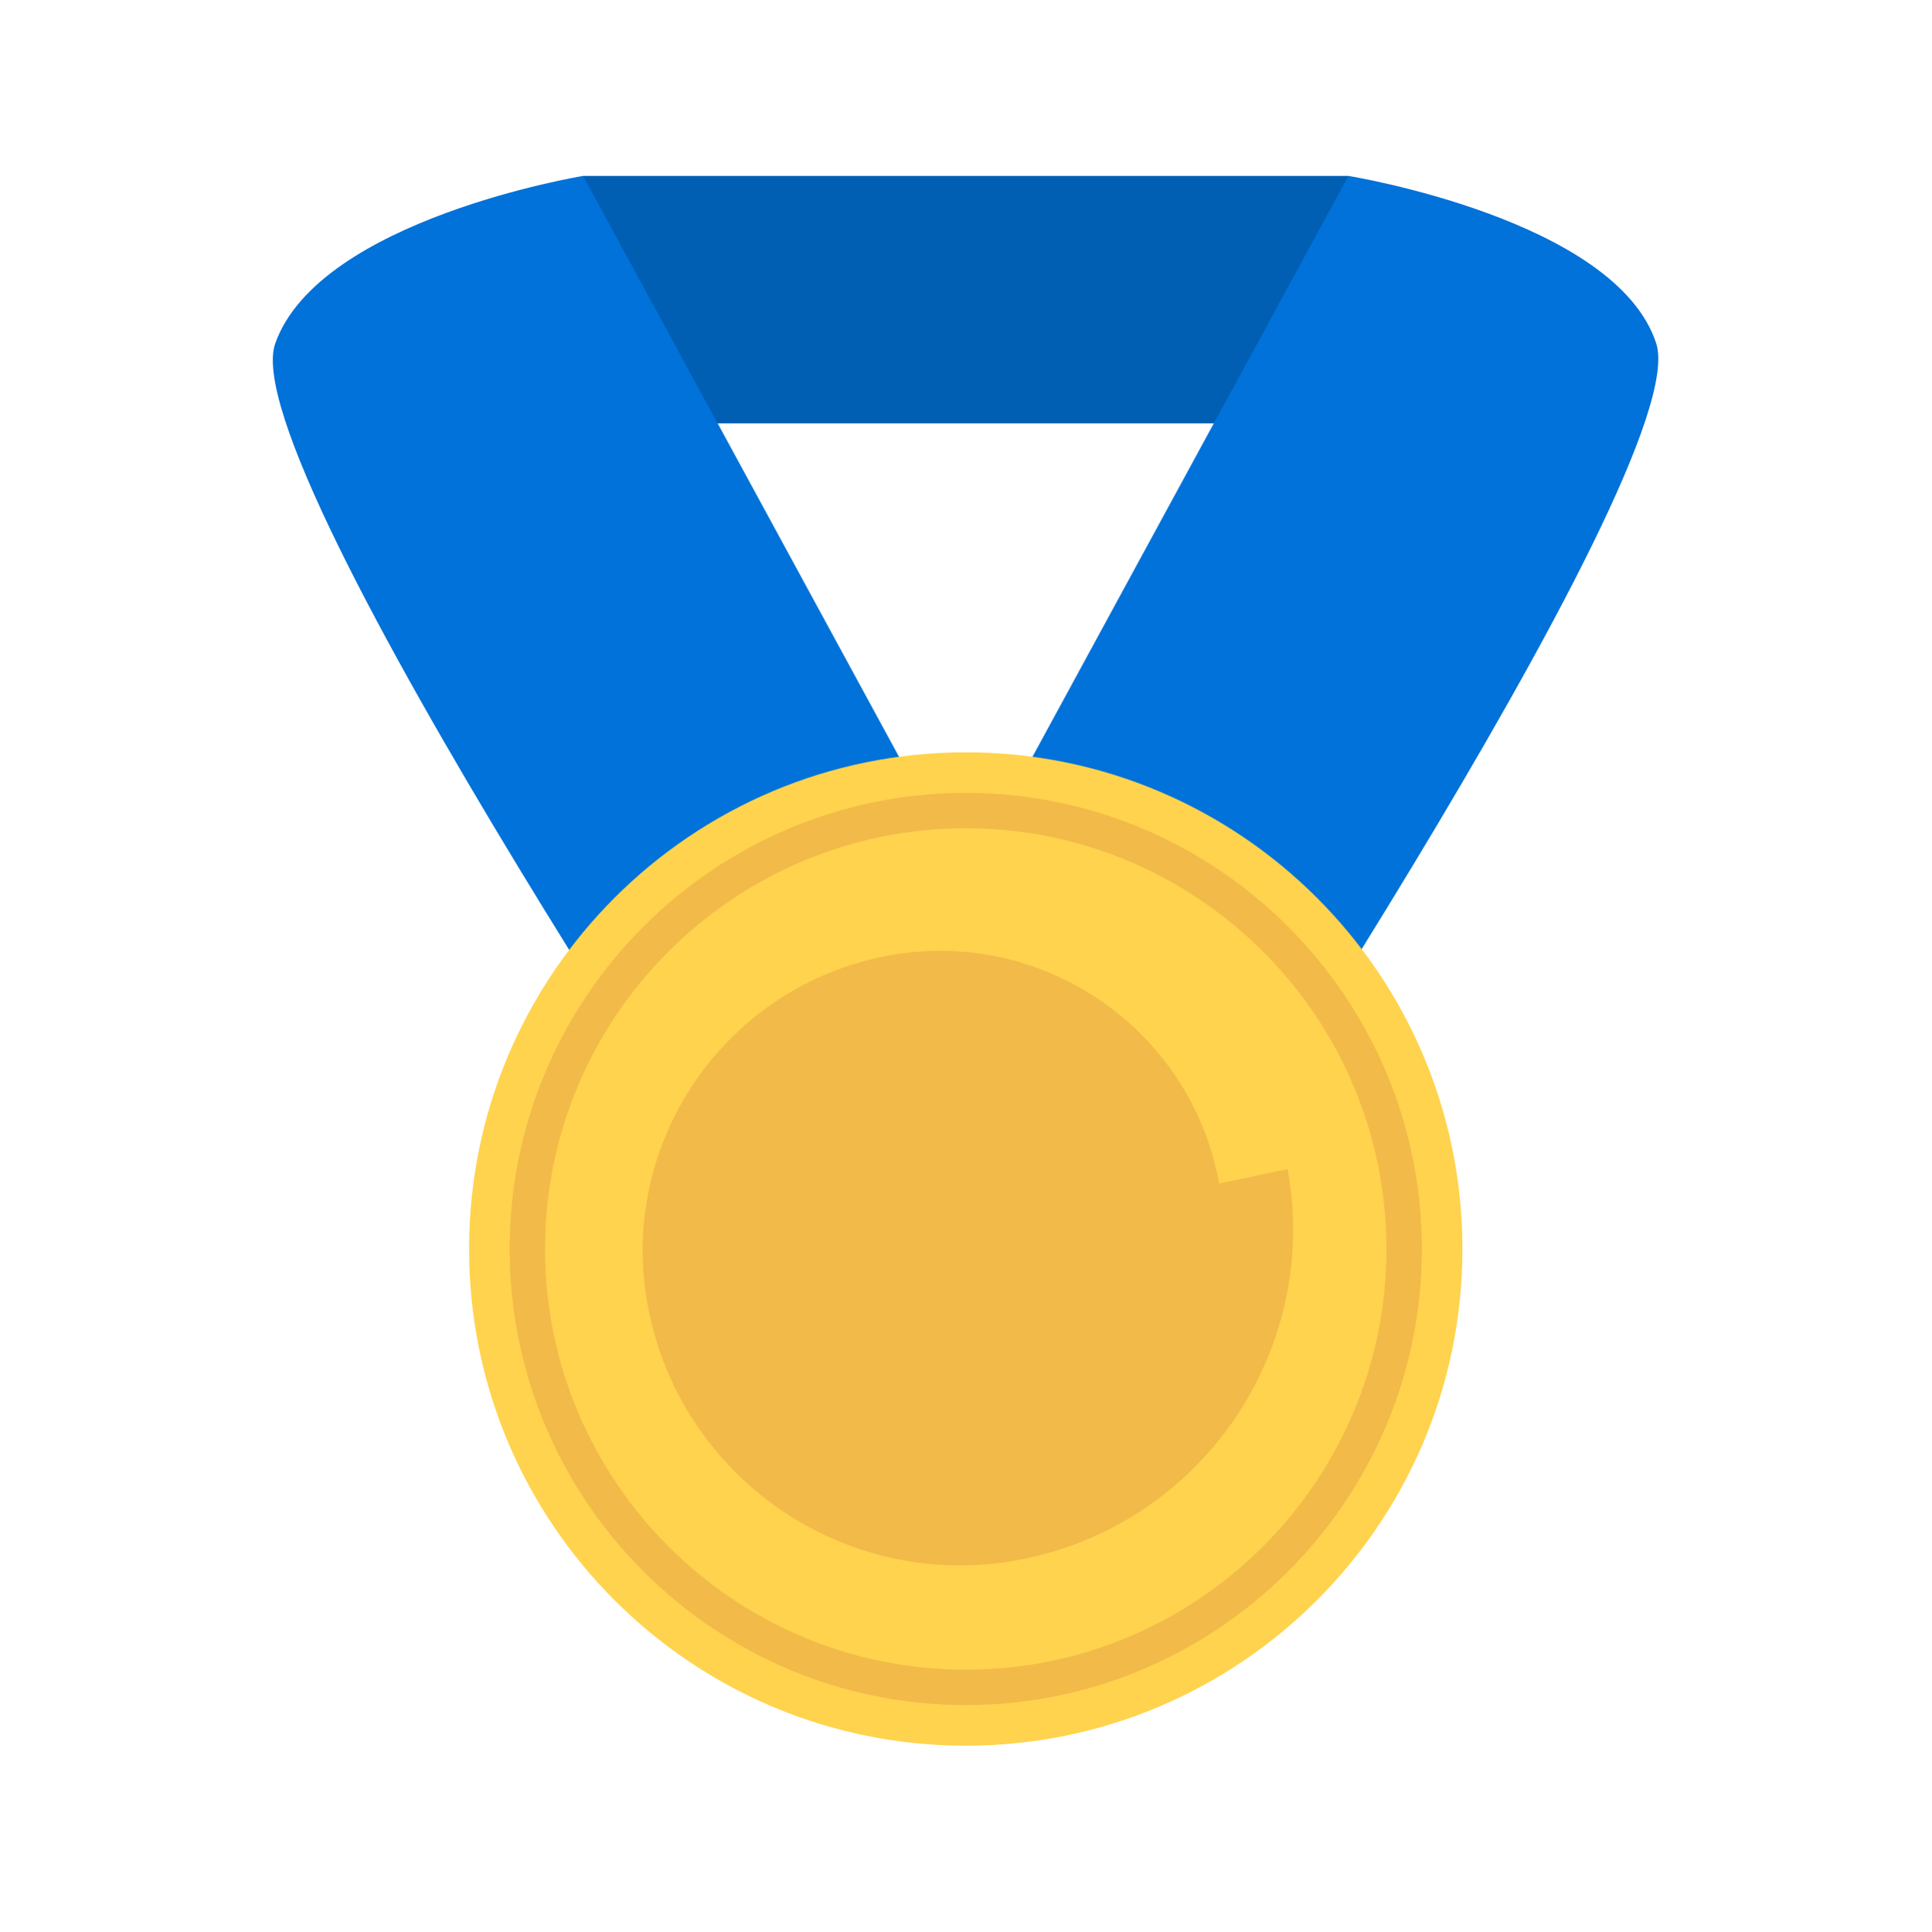
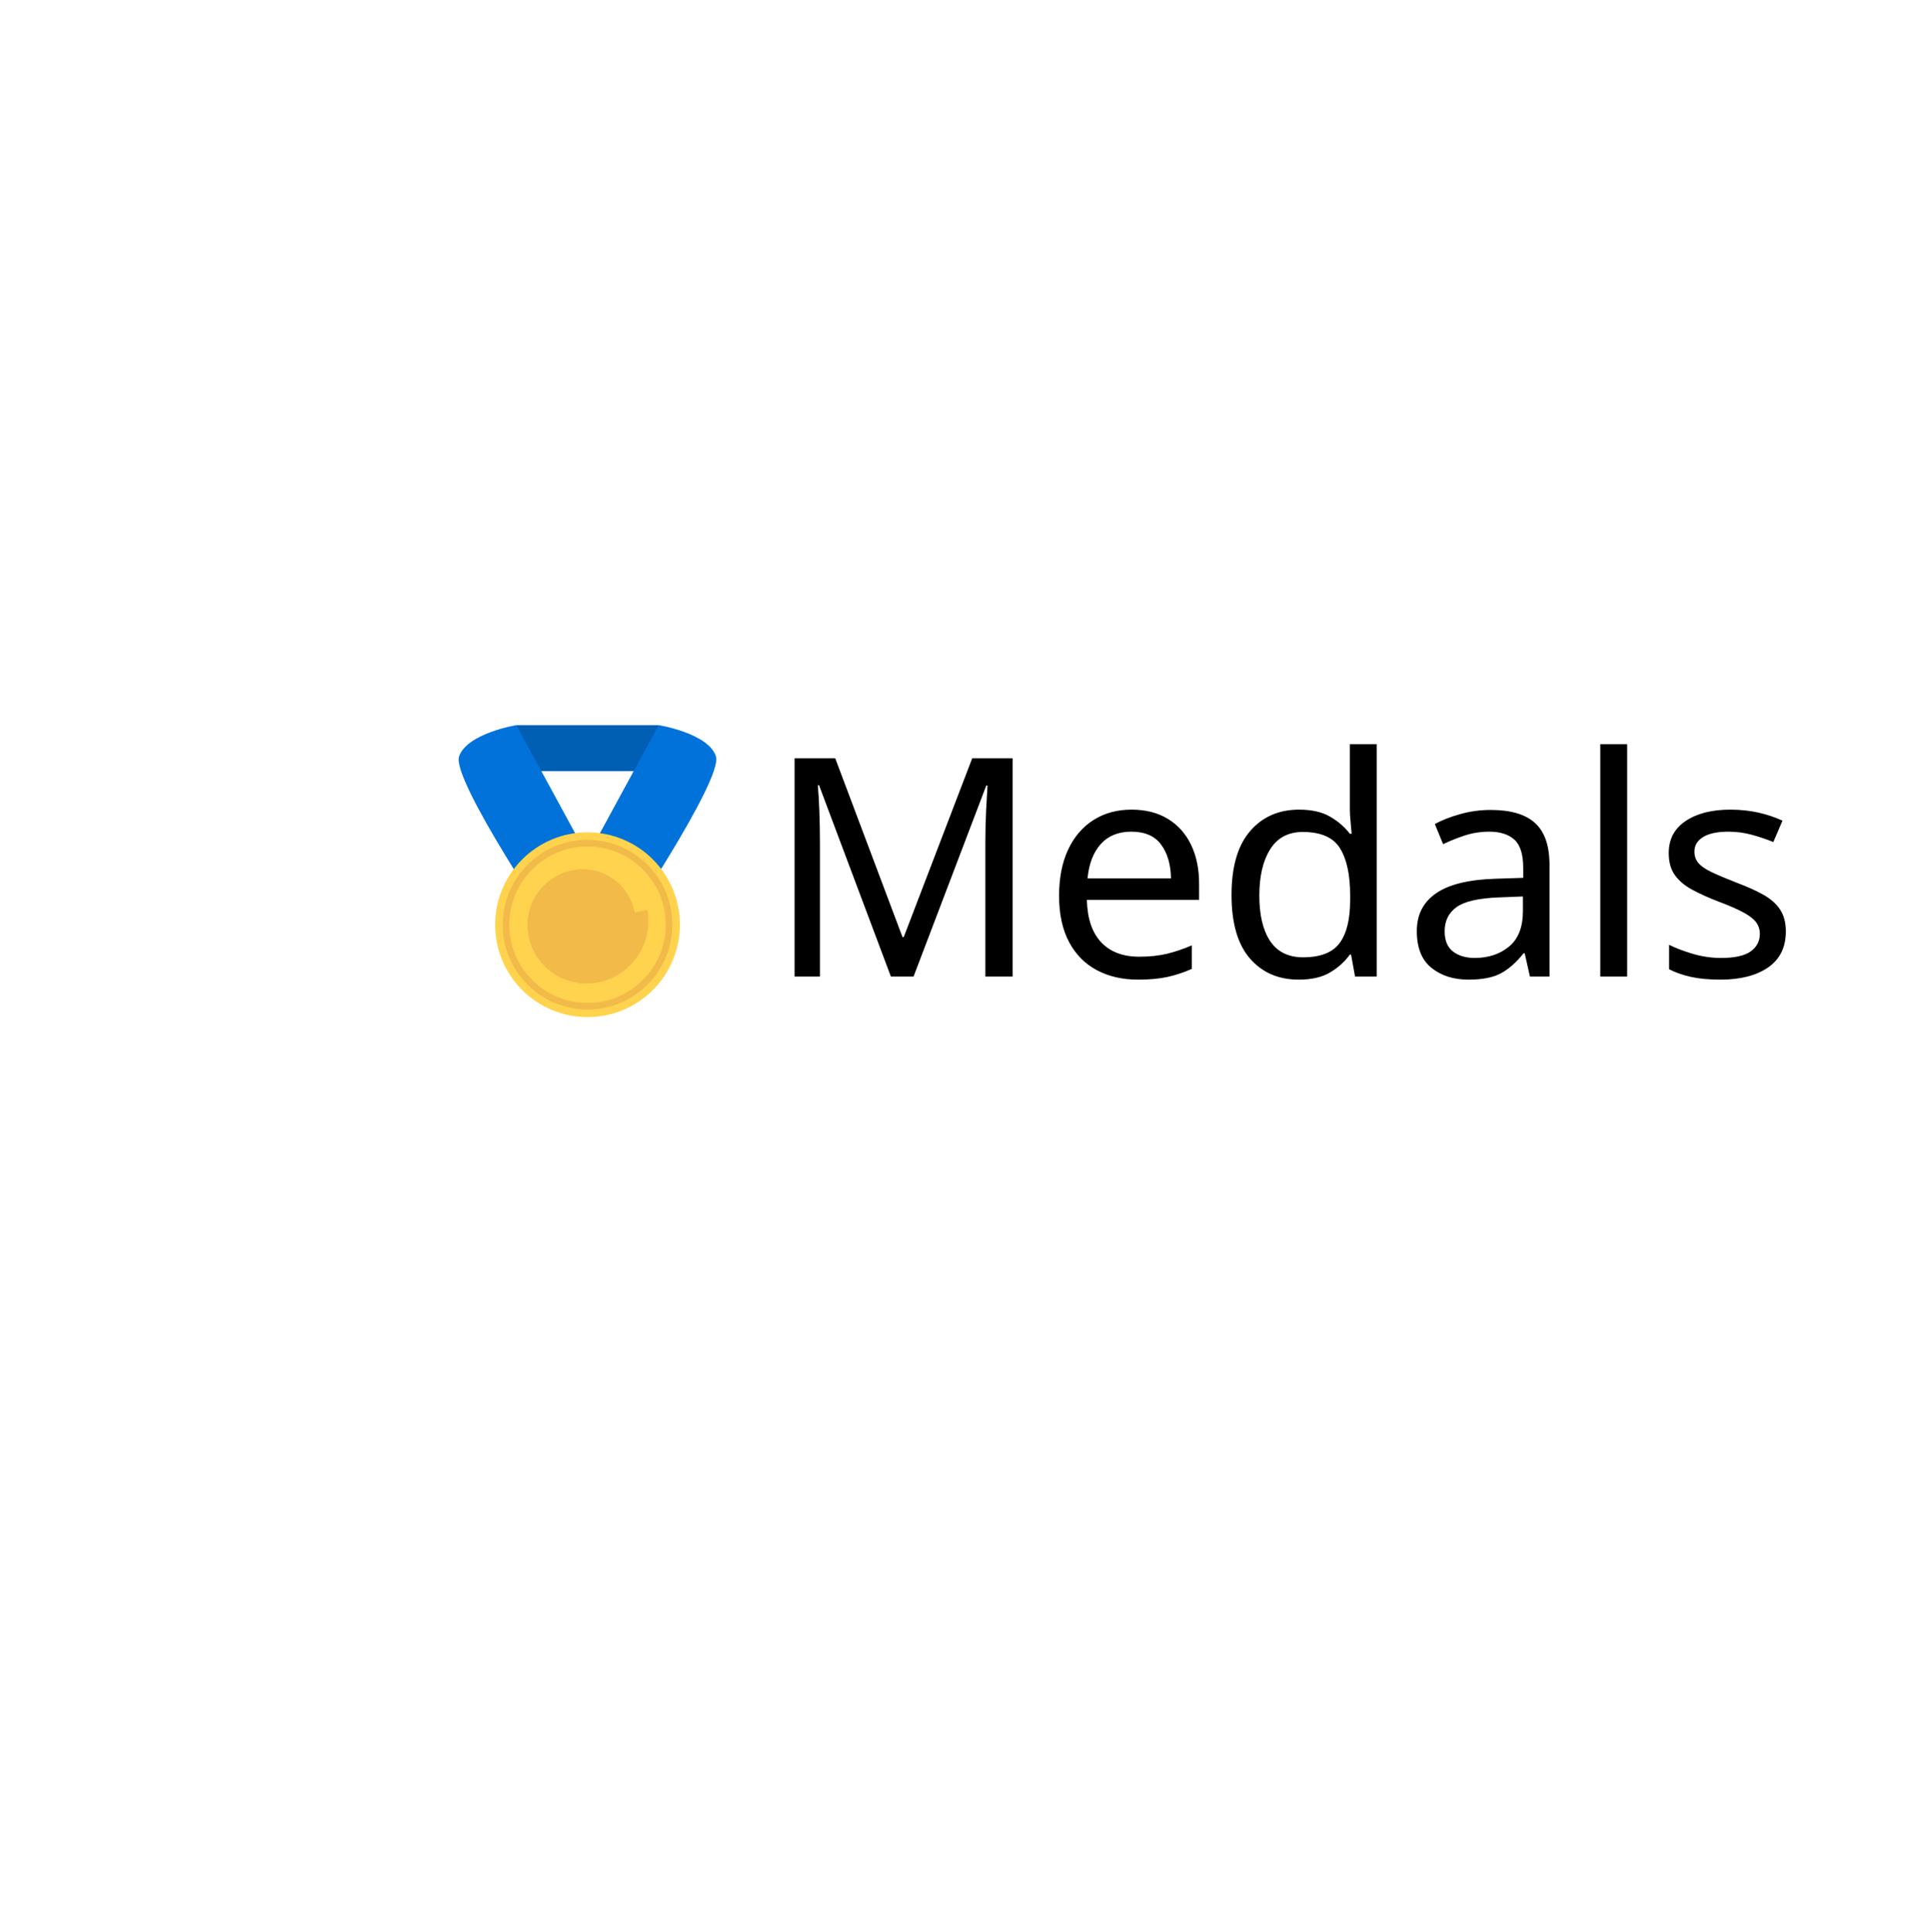
<svg xmlns="http://www.w3.org/2000/svg" version="1.1" id="svg4523" xml:space="preserve" width="1066.667" height="1066.667" viewBox="0 0 1066.667 1066.667">
  <defs id="defs4527" />
  <g id="g4531" transform="matrix(1.333333,0,0,-1.333333,0,1066.667)">
-     <g id="g6789" transform="matrix(3.609552,0,0,3.609552,-1043.766,-1127.449)">
+     <g id="g6789" transform="matrix(0.6712931,0,0,0.6712931,-25.14499,154.7023)">
      <path d="m 443.914,485.407 h -87.828 v 28.391 h 87.828 v -28.391" style="fill:#005eb3;fill-opacity:1;fill-rule:nonzero;stroke:none;stroke-width:0.1" id="path4657" />
      <path d="m 419.719,385.142 -35.327,19.212 59.522,109.444 c 0,0 30.671,-4.956 35.327,-19.213 4.656,-14.257 -59.522,-109.443 -59.522,-109.443 z" style="fill:#0072d9;fill-opacity:1;fill-rule:nonzero;stroke:none;stroke-width:0.1" id="path4659" />
      <path d="m 380.281,385.142 35.327,19.212 -59.522,109.444 c 0,0 -30.261,-4.971 -35.327,-19.213 -5.066,-14.242 59.522,-109.443 59.522,-109.443 z" style="fill:#0072d9;fill-opacity:1;fill-rule:nonzero;stroke:none;stroke-width:0.1" id="path4661" />
      <path d="m 457.002,390.646 c 0,31.482 -25.52,57.002 -57.002,57.002 -31.482,0 -57.002,-25.52 -57.002,-57.002 0,-31.482 25.52,-57.003 57.002,-57.003 31.482,0 57.002,25.521 57.002,57.003" style="fill:#ffd34d;fill-opacity:1;fill-rule:nonzero;stroke:none;stroke-width:0.107" id="path4663" />
      <path d="m 400,438.931 c -26.625,0 -48.285,-21.661 -48.285,-48.285 0,-26.625 21.66,-48.286 48.285,-48.286 26.625,0 48.285,21.661 48.285,48.286 0,26.624 -21.66,48.285 -48.285,48.285 z m 0,-100.628 c -28.861,0 -52.342,23.481 -52.342,52.343 0,28.861 23.481,52.342 52.342,52.342 28.861,0 52.342,-23.481 52.342,-52.342 0,-28.863 -23.481,-52.343 -52.342,-52.343" style="fill:#f2ba49;fill-opacity:1;fill-rule:nonzero;stroke:none;stroke-width:0.604;stroke-miterlimit:4;stroke-dasharray:none" id="path4665" />
      <path d="m 436.937,399.817 c 3.825,-20.975 -10.062,-41.061 -31.036,-44.887 -19.799,-3.61 -38.797,9.518 -42.411,29.32 -3.417,18.719 8.991,36.659 27.712,40.083 17.705,3.228 34.657,-8.502 37.882,-26.178 l 7.853,1.661" style="fill:#f2ba49;fill-opacity:1;fill-rule:nonzero;stroke:none;stroke-width:0.128" id="path6153" />
    </g>
+     <text xml:space="preserve" style="font-style:normal;font-variant:normal;font-weight:normal;font-stretch:normal;font-size:126.661px;line-height:1.25;font-family:Mitr;-inkscape-font-specification:Mitr;letter-spacing:0px;word-spacing:0px;fill:#000000;fill-opacity:1;stroke:none;stroke-width:1.319" x="316.867" y="-395.454" id="text6812" transform="scale(1,-1)">
+       <tspan id="tspan6810" x="316.867" y="-395.454" style="font-style:normal;font-variant:normal;font-weight:normal;font-stretch:normal;font-family:Mitr;-inkscape-font-specification:Mitr;stroke-width:1.319">Medals</tspan>
+     </text>
  </g>
</svg>
